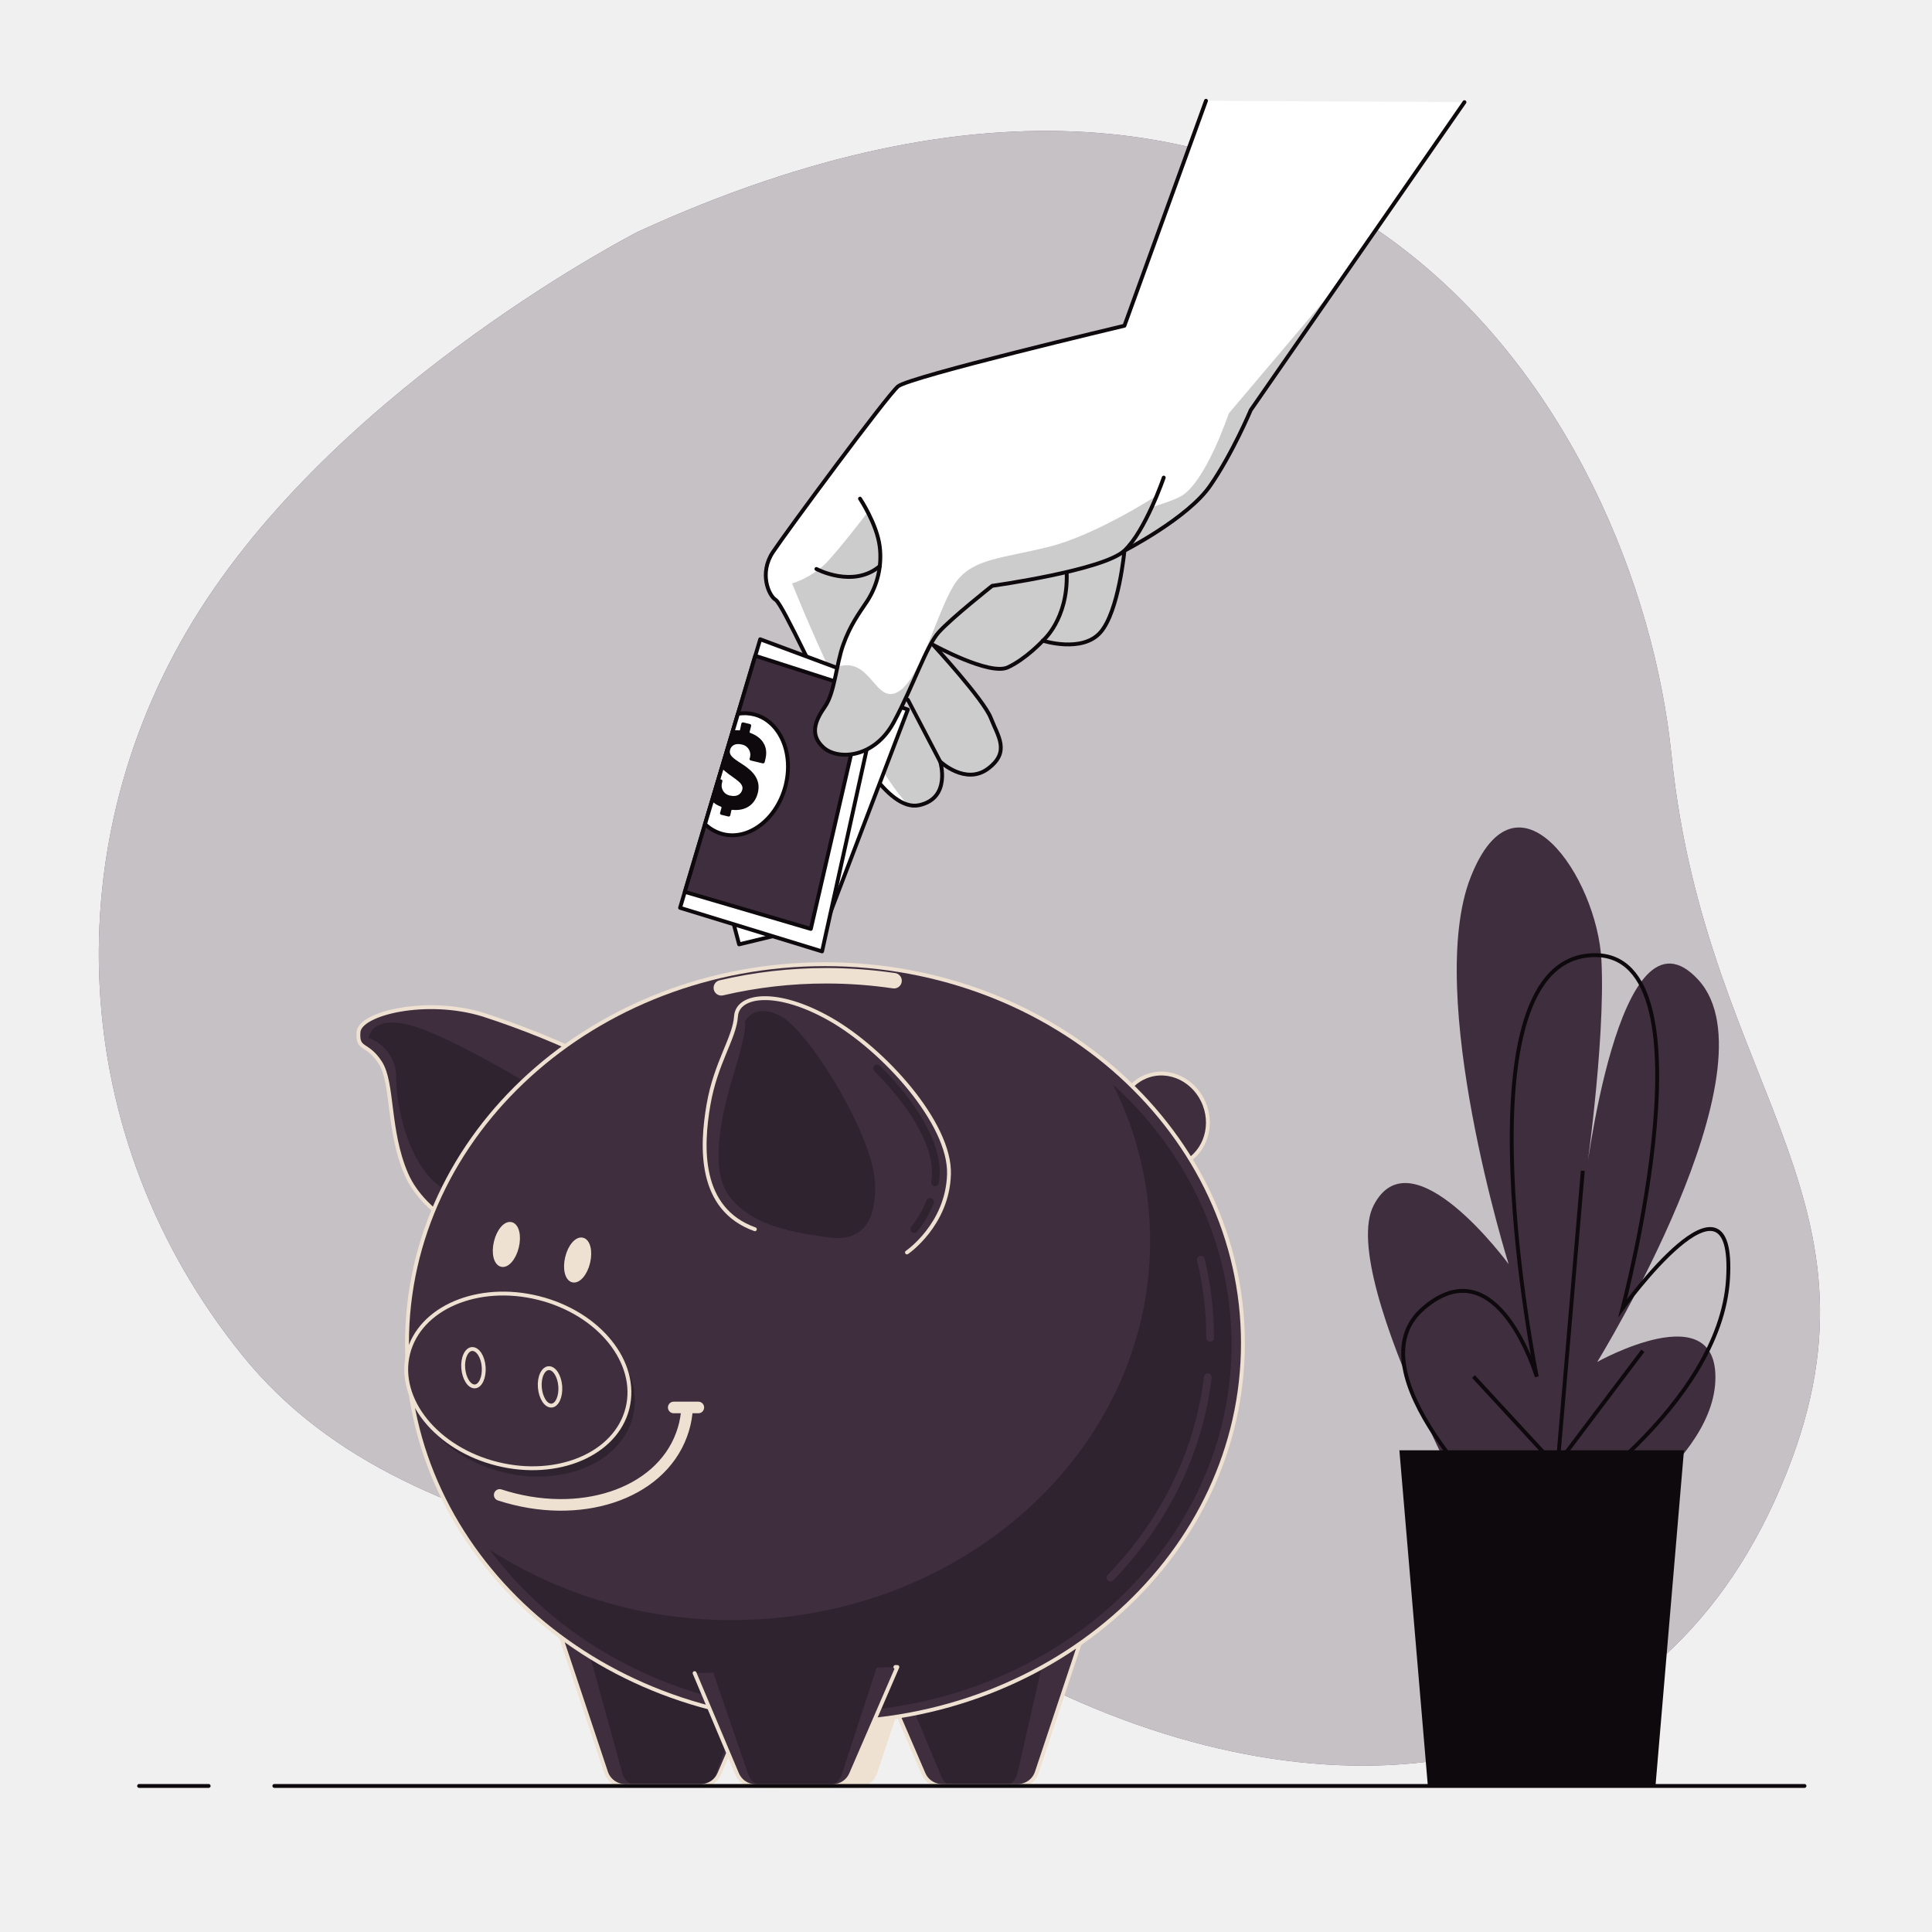
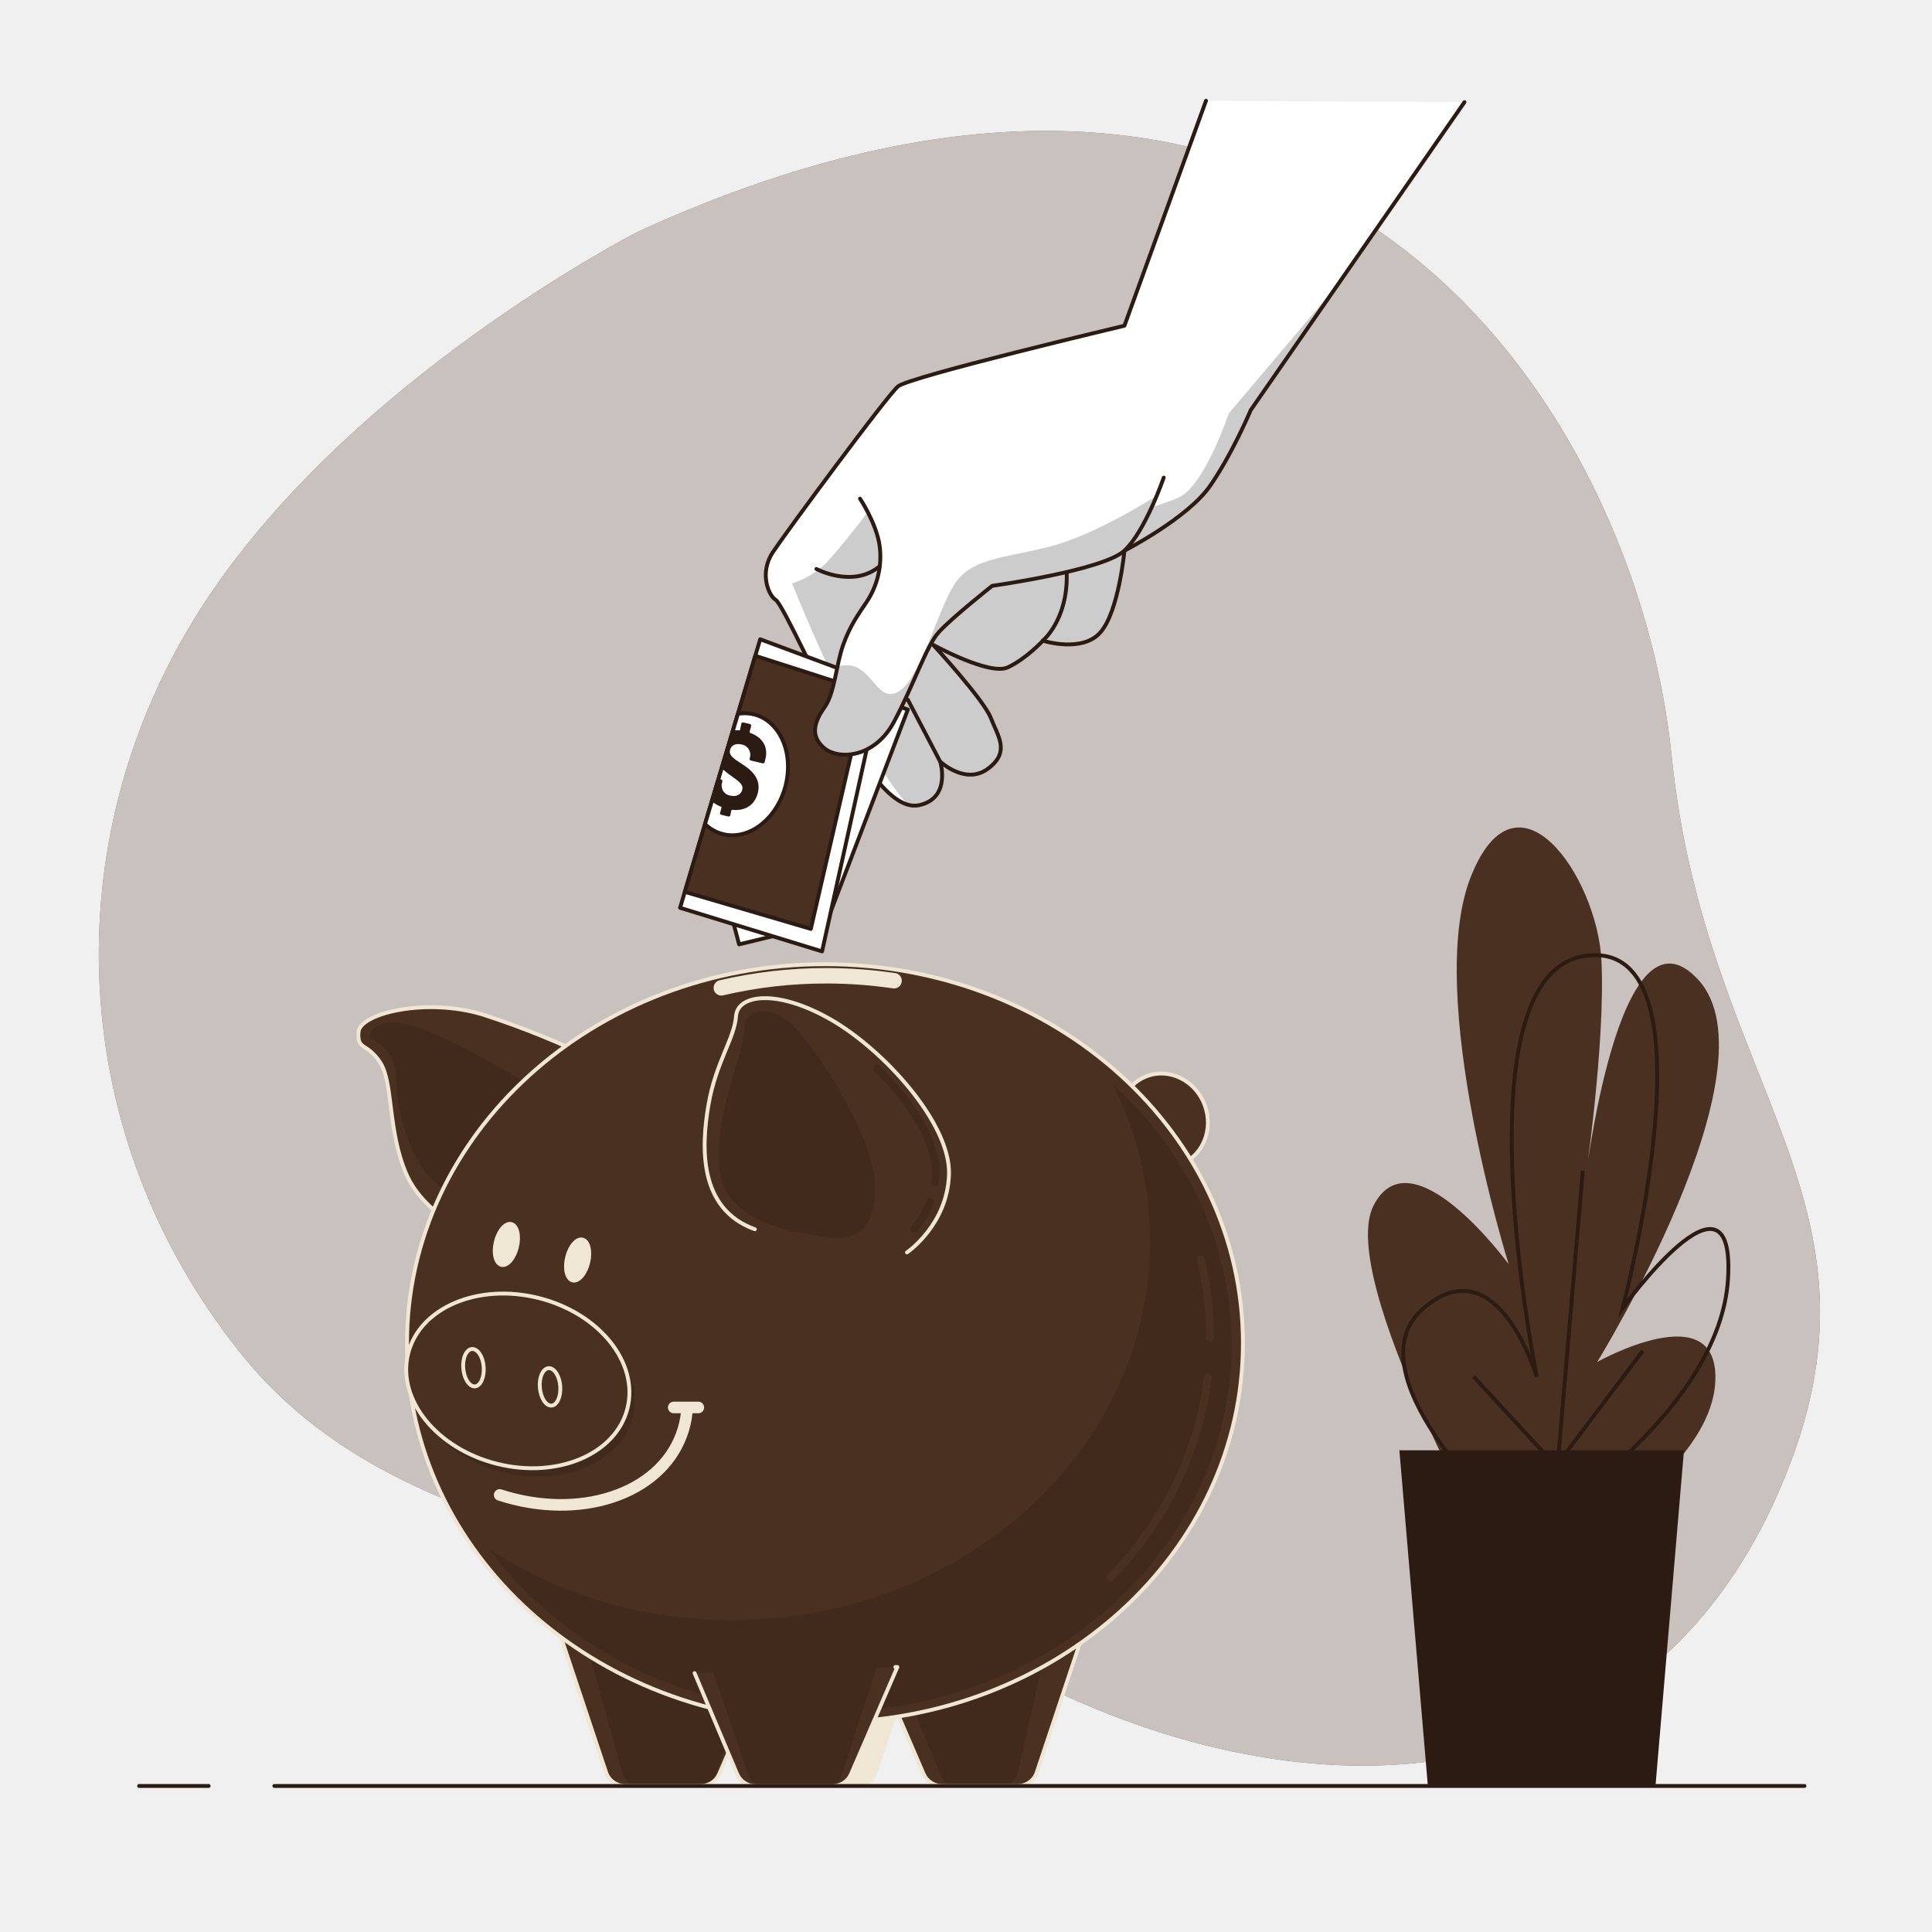
<svg xmlns="http://www.w3.org/2000/svg" width="500" height="500" viewBox="0 0 500 500" fill="none">
-   <path d="M165.19 59.92C165.19 59.92 89.42 98.52 51.63 158C13.84 217.48 16.83 294 62.75 350.8C108.67 407.6 196.44 400.14 269.93 436.12C343.42 472.1 424.5 464.69 459.25 388.46C494 312.23 441.6 283.74 432.6 195.52C423.6 107.3 344.07 -21.88 165.19 59.92Z" fill="#3F2E3E" />
+   <path d="M165.19 59.92C165.19 59.92 89.42 98.52 51.63 158C13.84 217.48 16.83 294 62.75 350.8C108.67 407.6 196.44 400.14 269.93 436.12C343.42 472.1 424.5 464.69 459.25 388.46C494 312.23 441.6 283.74 432.6 195.52C423.6 107.3 344.07 -21.88 165.19 59.92Z" fill="#4a3020" />
  <path opacity="0.7" d="M165.19 59.92C165.19 59.92 89.42 98.52 51.63 158C13.84 217.48 16.83 294 62.75 350.8C108.67 407.6 196.44 400.14 269.93 436.12C343.42 472.1 424.5 464.69 459.25 388.46C494 312.23 441.6 283.74 432.6 195.52C423.6 107.3 344.07 -21.88 165.19 59.92Z" fill="white" />
-   <path d="M388.25 405.73C388.25 405.73 345.67 331 355.5 311.94C365.33 292.88 390.43 327.15 390.43 327.15C390.43 327.15 368.6 257.45 380.61 227C392.62 196.55 413.36 227 414.45 248.55C415.54 270.1 410.08 306.85 410.08 306.85C410.08 306.85 418.82 230.85 439.56 253.62C460.3 276.39 413.36 352.47 413.36 352.47C413.36 352.47 445.02 334.73 443.92 357.54C442.82 380.35 405.72 400.63 405.72 400.63" fill="#3F2E3E" />
-   <path d="M388.61 391.79C388.61 391.79 349.21 355.03 368.41 338.56C387.61 322.09 397.71 356.3 397.71 356.3C397.71 356.3 376.49 251.11 410.84 247.3C445.19 243.49 419.93 338.55 419.93 338.55C419.93 338.55 449.23 298 447.21 331C445.19 364 401.75 391.84 401.75 391.84" stroke="#0D090C" stroke-miterlimit="10" />
-   <path d="M407.96 385.1L381.34 356.25" stroke="#0D090C" stroke-miterlimit="10" />
-   <path d="M402.42 387.32L409.63 302.99" stroke="#0D090C" stroke-miterlimit="10" />
-   <path d="M401.31 381.21L425.16 349.59" stroke="#0D090C" stroke-miterlimit="10" />
-   <path d="M435.809 375.33H362.159L369.529 462.2H428.439L435.809 375.33Z" fill="#0D090C" />
-   <path d="M154.65 274.59C145.074 269.892 135.176 265.881 125.03 262.59C110.41 258.09 93.16 262.21 92.78 267.08C92.4 271.95 95 269.72 98.41 275C101.82 280.28 100.28 292.62 105.16 303.87C110.04 315.12 124.65 320.74 124.65 320.74L154.65 274.59Z" fill="#3F2E3E" stroke="#EFE1D1" stroke-linecap="round" stroke-linejoin="round" />
-   <path opacity="0.3" d="M144.9 285.47C144.9 285.47 122.4 271.22 109.28 266.34C96.16 261.46 95.41 268.59 95.41 268.59C97.569 269.382 99.421 270.837 100.702 272.747C101.983 274.656 102.626 276.922 102.54 279.22C102.54 287.64 106.75 305.08 116.98 308.68C127.21 312.28 144.9 285.47 144.9 285.47Z" fill="#0D090C" />
-   <path d="M305.446 301.392C311.326 299.158 314.149 292.229 311.751 285.915C309.352 279.6 302.641 276.293 296.76 278.526C290.879 280.76 288.057 287.69 290.455 294.004C292.854 300.318 299.565 303.626 305.446 301.392Z" fill="#3F2E3E" stroke="#EFE1D1" stroke-linecap="round" stroke-linejoin="round" />
-   <path d="M144.23 420.82L156.85 458.68C157.193 459.706 157.849 460.598 158.727 461.23C159.605 461.862 160.659 462.201 161.74 462.2H181.41C182.417 462.202 183.401 461.908 184.242 461.355C185.083 460.802 185.743 460.014 186.14 459.09L194.94 438.67" fill="#3F2E3E" />
+   <path d="M388.25 405.73C388.25 405.73 345.67 331 355.5 311.94C365.33 292.88 390.43 327.15 390.43 327.15C390.43 327.15 368.6 257.45 380.61 227C392.62 196.55 413.36 227 414.45 248.55C415.54 270.1 410.08 306.85 410.08 306.85C410.08 306.85 418.82 230.85 439.56 253.62C460.3 276.39 413.36 352.47 413.36 352.47C413.36 352.47 445.02 334.73 443.92 357.54C442.82 380.35 405.72 400.63 405.72 400.63" fill="#4a3020" />
+   <path d="M388.61 391.79C388.61 391.79 349.21 355.03 368.41 338.56C387.61 322.09 397.71 356.3 397.71 356.3C397.71 356.3 376.49 251.11 410.84 247.3C445.19 243.49 419.93 338.55 419.93 338.55C419.93 338.55 449.23 298 447.21 331C445.19 364 401.75 391.84 401.75 391.84" stroke="#2b1b12" stroke-miterlimit="10" />
+   <path d="M407.96 385.1L381.34 356.25" stroke="#2b1b12" stroke-miterlimit="10" />
+   <path d="M402.42 387.32L409.63 302.99" stroke="#2b1b12" stroke-miterlimit="10" />
+   <path d="M401.31 381.21L425.16 349.59" stroke="#2b1b12" stroke-miterlimit="10" />
+   <path d="M435.809 375.33H362.159L369.529 462.2H428.439L435.809 375.33Z" fill="#2b1b12" />
+   <path d="M154.65 274.59C145.074 269.892 135.176 265.881 125.03 262.59C110.41 258.09 93.16 262.21 92.78 267.08C92.4 271.95 95 269.72 98.41 275C101.82 280.28 100.28 292.62 105.16 303.87C110.04 315.12 124.65 320.74 124.65 320.74L154.65 274.59Z" fill="#4a3020" stroke="#efe6d4" stroke-linecap="round" stroke-linejoin="round" />
+   <path opacity="0.3" d="M144.9 285.47C144.9 285.47 122.4 271.22 109.28 266.34C96.16 261.46 95.41 268.59 95.41 268.59C97.569 269.382 99.421 270.837 100.702 272.747C101.983 274.656 102.626 276.922 102.54 279.22C102.54 287.64 106.75 305.08 116.98 308.68C127.21 312.28 144.9 285.47 144.9 285.47Z" fill="#2b1b12" />
+   <path d="M305.446 301.392C311.326 299.158 314.149 292.229 311.751 285.915C309.352 279.6 302.641 276.293 296.76 278.526C290.879 280.76 288.057 287.69 290.455 294.004C292.854 300.318 299.565 303.626 305.446 301.392Z" fill="#4a3020" stroke="#efe6d4" stroke-linecap="round" stroke-linejoin="round" />
+   <path d="M144.23 420.82L156.85 458.68C157.193 459.706 157.849 460.598 158.727 461.23C159.605 461.862 160.659 462.201 161.74 462.2H181.41C182.417 462.202 183.401 461.908 184.242 461.355C185.083 460.802 185.743 460.014 186.14 459.09L194.94 438.67" fill="#4a3020" />
  <mask id="mask0_512_254" style="mask-type:luminance" maskUnits="userSpaceOnUse" x="144" y="420" width="51" height="43">
    <path d="M144.23 420.82L156.85 458.68C157.193 459.706 157.849 460.598 158.727 461.23C159.605 461.862 160.659 462.201 161.74 462.2H181.41C182.417 462.202 183.401 461.908 184.242 461.355C185.083 460.802 185.743 460.014 186.14 459.09L194.94 438.67" fill="white" />
  </mask>
  <g mask="url(#mask0_512_254)">
-     <path opacity="0.3" d="M150.561 420.82L161.001 458.68C161.198 459.631 161.702 460.49 162.436 461.126C163.169 461.762 164.092 462.139 165.061 462.2H181.371C182.266 462.154 183.125 461.83 183.828 461.272C184.531 460.715 185.042 459.952 185.291 459.09L192.591 438.67" fill="#0D090C" />
+     <path opacity="0.3" d="M150.561 420.82L161.001 458.68C161.198 459.631 161.702 460.49 162.436 461.126C163.169 461.762 164.092 462.139 165.061 462.2H181.371C182.266 462.154 183.125 461.83 183.828 461.272C184.531 460.715 185.042 459.952 185.291 459.09L192.591 438.67" fill="#2b1b12" />
  </g>
-   <path d="M144.23 420.82L156.85 458.68C157.193 459.706 157.849 460.598 158.727 461.23C159.605 461.862 160.659 462.201 161.74 462.2H181.41C182.417 462.202 183.401 461.908 184.242 461.355C185.083 460.802 185.743 460.014 186.14 459.09L194.94 438.67" stroke="#EFE1D1" stroke-linecap="round" stroke-linejoin="round" />
-   <path d="M239.15 420.82L226.54 458.68C226.197 459.706 225.541 460.598 224.663 461.23C223.786 461.862 222.731 462.201 221.65 462.2H202C200.993 462.202 200.009 461.908 199.168 461.355C198.327 460.802 197.667 460.014 197.27 459.09L188.47 438.67" fill="#EFE1D1" />
-   <path d="M239.15 420.82L226.54 458.68C226.197 459.706 225.541 460.598 224.663 461.23C223.786 461.862 222.731 462.201 221.65 462.2H202C200.993 462.202 200.009 461.908 199.168 461.355C198.327 460.802 197.667 460.014 197.27 459.09L188.47 438.67" stroke="#EFE1D1" stroke-linecap="round" stroke-linejoin="round" />
-   <path d="M280.94 420.82L268.32 458.68C267.978 459.706 267.322 460.598 266.444 461.23C265.566 461.862 264.512 462.201 263.43 462.2H243.76C242.754 462.202 241.77 461.908 240.929 461.355C240.088 460.802 239.428 460.014 239.03 459.09L230.23 438.67" fill="#3F2E3E" />
+   <path d="M144.23 420.82L156.85 458.68C157.193 459.706 157.849 460.598 158.727 461.23C159.605 461.862 160.659 462.201 161.74 462.2H181.41C182.417 462.202 183.401 461.908 184.242 461.355C185.083 460.802 185.743 460.014 186.14 459.09L194.94 438.67" stroke="#efe6d4" stroke-linecap="round" stroke-linejoin="round" />
+   <path d="M239.15 420.82L226.54 458.68C226.197 459.706 225.541 460.598 224.663 461.23C223.786 461.862 222.731 462.201 221.65 462.2H202C200.993 462.202 200.009 461.908 199.168 461.355C198.327 460.802 197.667 460.014 197.27 459.09L188.47 438.67" fill="#efe6d4" />
+   <path d="M239.15 420.82L226.54 458.68C226.197 459.706 225.541 460.598 224.663 461.23C223.786 461.862 222.731 462.201 221.65 462.2H202C200.993 462.202 200.009 461.908 199.168 461.355C198.327 460.802 197.667 460.014 197.27 459.09L188.47 438.67" stroke="#efe6d4" stroke-linecap="round" stroke-linejoin="round" />
+   <path d="M280.94 420.82L268.32 458.68C267.978 459.706 267.322 460.598 266.444 461.23C265.566 461.862 264.512 462.201 263.43 462.2H243.76C242.754 462.202 241.77 461.908 240.929 461.355C240.088 460.802 239.428 460.014 239.03 459.09L230.23 438.67" fill="#4a3020" />
  <mask id="mask1_512_254" style="mask-type:luminance" maskUnits="userSpaceOnUse" x="230" y="420" width="51" height="43">
    <path d="M280.94 420.82L268.32 458.68C267.978 459.706 267.322 460.598 266.444 461.23C265.566 461.862 264.512 462.201 263.43 462.2H243.76C242.754 462.202 241.77 461.908 240.929 461.355C240.088 460.802 239.428 460.014 239.03 459.09L230.23 438.67" fill="white" />
  </mask>
  <g mask="url(#mask1_512_254)">
-     <path opacity="0.3" d="M272 420.82L263.37 458.68C262.89 460.78 261.55 462.2 260.03 462.2H246.58C245.18 462.2 243.91 460.98 243.35 459.09L234.99 439.09" fill="#0D090C" />
+     <path opacity="0.3" d="M272 420.82L263.37 458.68C262.89 460.78 261.55 462.2 260.03 462.2H246.58C245.18 462.2 243.91 460.98 243.35 459.09L234.99 439.09" fill="#2b1b12" />
  </g>
-   <path d="M280.94 420.82L268.32 458.68C267.978 459.706 267.322 460.598 266.444 461.23C265.566 461.862 264.512 462.201 263.43 462.2H243.76C242.754 462.202 241.77 461.908 240.929 461.355C240.088 460.802 239.428 460.014 239.03 459.09L230.23 438.67" stroke="#EFE1D1" stroke-linecap="round" stroke-linejoin="round" />
-   <path d="M213.5 445.73C273.241 445.73 321.67 401.809 321.67 347.63C321.67 293.451 273.241 249.53 213.5 249.53C153.759 249.53 105.33 293.451 105.33 347.63C105.33 401.809 153.759 445.73 213.5 445.73Z" fill="#3F2E3E" />
+   <path d="M280.94 420.82L268.32 458.68C267.978 459.706 267.322 460.598 266.444 461.23C265.566 461.862 264.512 462.201 263.43 462.2H243.76C242.754 462.202 241.77 461.908 240.929 461.355C240.088 460.802 239.428 460.014 239.03 459.09L230.23 438.67" stroke="#efe6d4" stroke-linecap="round" stroke-linejoin="round" />
+   <path d="M213.5 445.73C273.241 445.73 321.67 401.809 321.67 347.63C321.67 293.451 273.241 249.53 213.5 249.53C153.759 249.53 105.33 293.451 105.33 347.63C105.33 401.809 153.759 445.73 213.5 445.73Z" fill="#4a3020" />
  <mask id="mask2_512_254" style="mask-type:luminance" maskUnits="userSpaceOnUse" x="105" y="249" width="217" height="197">
    <path d="M213.5 445.73C273.241 445.73 321.67 401.809 321.67 347.63C321.67 293.451 273.241 249.53 213.5 249.53C153.759 249.53 105.33 293.451 105.33 347.63C105.33 401.809 153.759 445.73 213.5 445.73Z" fill="white" />
  </mask>
  <g mask="url(#mask2_512_254)">
-     <path opacity="0.3" d="M288 280.6C294.344 293.18 297.649 307.072 297.65 321.16C297.65 375.34 249.22 419.26 189.48 419.26C167.249 419.373 145.459 413.059 126.73 401.08C145.59 426.39 177.52 443.08 213.73 443.08C271.73 443.08 318.73 400.47 318.73 347.9C318.67 321.59 306.93 297.82 288 280.6Z" fill="#0D090C" />
+     <path opacity="0.3" d="M288 280.6C294.344 293.18 297.649 307.072 297.65 321.16C297.65 375.34 249.22 419.26 189.48 419.26C167.249 419.373 145.459 413.059 126.73 401.08C145.59 426.39 177.52 443.08 213.73 443.08C271.73 443.08 318.73 400.47 318.73 347.9C318.67 321.59 306.93 297.82 288 280.6Z" fill="#2b1b12" />
  </g>
-   <path d="M213.5 445.73C273.241 445.73 321.67 401.809 321.67 347.63C321.67 293.451 273.241 249.53 213.5 249.53C153.759 249.53 105.33 293.451 105.33 347.63C105.33 401.809 153.759 445.73 213.5 445.73Z" stroke="#EFE1D1" stroke-linecap="round" stroke-linejoin="round" />
-   <path d="M312.57 356.43C310.21 376.19 301.1 394.12 287.38 408.28" stroke="#3F2E3E" stroke-width="2" stroke-linecap="round" stroke-linejoin="round" />
-   <path d="M310.78 326C312.376 332.618 313.182 339.402 313.18 346.21" stroke="#3F2E3E" stroke-width="2" stroke-linecap="round" stroke-linejoin="round" />
-   <path d="M186.68 255.65C195.593 253.566 204.716 252.519 213.87 252.53C219.73 252.529 225.582 252.957 231.38 253.81" stroke="#EFE1D1" stroke-width="4" stroke-linecap="round" stroke-linejoin="round" />
-   <path d="M234.72 324.13C234.72 324.13 245.22 317 245.6 303.88C245.98 290.76 228.72 271.64 214.85 263.76C200.98 255.88 190.85 257.39 190.48 263.01C190.11 268.63 185.23 275.01 183.36 285.88C181.49 296.75 180.73 312.88 195.36 318.13" fill="#3F2E3E" />
-   <path d="M234.72 324.13C234.72 324.13 245.22 317 245.6 303.88C245.98 290.76 228.72 271.64 214.85 263.76C200.98 255.88 190.85 257.39 190.48 263.01C190.11 268.63 185.23 275.01 183.36 285.88C181.49 296.75 180.73 312.88 195.36 318.13" stroke="#EFE1D1" stroke-linecap="round" stroke-linejoin="round" />
-   <path opacity="0.3" d="M212.13 319.92L214.28 320.24C223.5 321.57 226.74 315.55 226.47 306.51C226.1 293.76 209.23 266.76 202.1 263.01C194.97 259.26 192.73 264.51 192.73 264.51C192.73 264.51 193.73 265.18 190.22 276.83C188.6 282.21 182.57 300.97 188.54 309.29C193.82 316.64 203.63 318.65 212.13 319.92Z" fill="#0D090C" />
-   <path opacity="0.3" d="M242 307H241.86C241.729 306.983 241.603 306.94 241.489 306.874C241.375 306.807 241.275 306.719 241.195 306.614C241.115 306.509 241.057 306.389 241.023 306.262C240.99 306.134 240.982 306.001 241 305.87C241.109 305.101 241.172 304.326 241.19 303.55C241.39 296.55 235.68 286.5 226.29 277.23C226.196 277.137 226.122 277.027 226.07 276.906C226.019 276.784 225.992 276.654 225.991 276.522C225.99 276.39 226.015 276.259 226.065 276.137C226.115 276.015 226.188 275.904 226.28 275.81C226.373 275.716 226.483 275.641 226.605 275.59C226.726 275.539 226.856 275.512 226.988 275.511C227.12 275.51 227.251 275.535 227.373 275.585C227.495 275.634 227.606 275.707 227.7 275.8C237.62 285.6 243.41 295.99 243.19 303.6C243.169 304.45 243.102 305.297 242.99 306.14C242.957 306.379 242.838 306.597 242.656 306.755C242.474 306.913 242.241 307 242 307Z" fill="#0D090C" />
-   <path opacity="0.3" d="M236.62 319.06C236.43 319.061 236.245 319.008 236.085 318.907C235.924 318.806 235.796 318.662 235.714 318.492C235.632 318.321 235.601 318.131 235.623 317.943C235.645 317.755 235.72 317.577 235.84 317.43C237.488 315.411 238.804 313.143 239.74 310.71C239.834 310.462 240.023 310.262 240.264 310.153C240.506 310.044 240.782 310.036 241.03 310.13C241.278 310.224 241.478 310.413 241.587 310.655C241.696 310.897 241.704 311.172 241.61 311.42C240.599 314.053 239.175 316.507 237.39 318.69C237.297 318.805 237.179 318.897 237.046 318.961C236.913 319.025 236.767 319.059 236.62 319.06Z" fill="#0D090C" />
-   <path opacity="0.3" d="M163.798 366.611C166.755 354.758 156.446 341.979 140.773 338.068C125.099 334.157 109.995 340.595 107.038 352.449C104.08 364.302 114.389 377.081 130.063 380.992C145.736 384.903 160.84 378.464 163.798 366.611Z" fill="#0D090C" />
-   <path d="M162.39 364.459C165.348 352.605 155.039 339.826 139.365 335.915C123.692 332.005 108.588 338.443 105.63 350.296C102.673 362.149 112.982 374.929 128.655 378.839C144.329 382.75 159.433 376.312 162.39 364.459Z" fill="#3F2E3E" stroke="#EFE1D1" stroke-linecap="round" stroke-linejoin="round" />
-   <path d="M125.18 353.8C125.36 356.48 124.33 358.74 122.89 358.8C121.45 358.86 120.12 356.8 119.89 354.12C119.66 351.44 120.74 349.17 122.19 349.12C123.64 349.07 125 351.11 125.18 353.8Z" stroke="#EFE1D1" stroke-linecap="round" stroke-linejoin="round" />
-   <path d="M145 358.77C145.18 361.46 144.15 363.71 142.71 363.77C141.27 363.83 139.94 361.77 139.71 359.08C139.48 356.39 140.56 354.14 142.01 354.08C143.46 354.02 144.79 356.08 145 358.77Z" stroke="#EFE1D1" stroke-linecap="round" stroke-linejoin="round" />
-   <path d="M177.71 365.72C177.499 367.645 177.049 369.536 176.37 371.35C170.63 386.86 149.85 393.57 129.32 386.89" stroke="#EFE1D1" stroke-width="3" stroke-linecap="round" stroke-linejoin="round" />
-   <path d="M174.36 364.25H180.73" stroke="#EFE1D1" stroke-width="3" stroke-linecap="round" stroke-linejoin="round" />
-   <path d="M133.78 322.73C133.08 325.64 131.29 327.73 129.78 327.35C128.27 326.97 127.61 324.35 128.32 321.41C129.03 318.47 130.81 316.41 132.32 316.78C133.83 317.15 134.49 319.81 133.78 322.73Z" fill="#EFE1D1" stroke="#EFE1D1" stroke-linecap="round" stroke-linejoin="round" />
-   <path d="M152.223 326.75C152.926 323.83 152.274 321.167 150.765 320.803C149.257 320.44 147.463 322.513 146.759 325.434C146.055 328.355 146.707 331.017 148.216 331.381C149.725 331.744 151.519 329.671 152.223 326.75Z" fill="#EFE1D1" stroke="#EFE1D1" stroke-linecap="round" stroke-linejoin="round" />
-   <path d="M179.76 433L190.76 459.1C191.155 460.034 191.816 460.83 192.66 461.39C193.505 461.951 194.496 462.25 195.51 462.25H215.51C216.514 462.249 217.496 461.955 218.336 461.404C219.176 460.854 219.838 460.07 220.24 459.15L232.24 431.42H231.72" fill="#3F2E3E" />
+   <path d="M213.5 445.73C273.241 445.73 321.67 401.809 321.67 347.63C321.67 293.451 273.241 249.53 213.5 249.53C153.759 249.53 105.33 293.451 105.33 347.63C105.33 401.809 153.759 445.73 213.5 445.73Z" stroke="#efe6d4" stroke-linecap="round" stroke-linejoin="round" />
+   <path d="M312.57 356.43C310.21 376.19 301.1 394.12 287.38 408.28" stroke="#4a3020" stroke-width="2" stroke-linecap="round" stroke-linejoin="round" />
+   <path d="M310.78 326C312.376 332.618 313.182 339.402 313.18 346.21" stroke="#4a3020" stroke-width="2" stroke-linecap="round" stroke-linejoin="round" />
+   <path d="M186.68 255.65C195.593 253.566 204.716 252.519 213.87 252.53C219.73 252.529 225.582 252.957 231.38 253.81" stroke="#efe6d4" stroke-width="4" stroke-linecap="round" stroke-linejoin="round" />
+   <path d="M234.72 324.13C234.72 324.13 245.22 317 245.6 303.88C245.98 290.76 228.72 271.64 214.85 263.76C200.98 255.88 190.85 257.39 190.48 263.01C190.11 268.63 185.23 275.01 183.36 285.88C181.49 296.75 180.73 312.88 195.36 318.13" fill="#4a3020" />
+   <path d="M234.72 324.13C234.72 324.13 245.22 317 245.6 303.88C245.98 290.76 228.72 271.64 214.85 263.76C200.98 255.88 190.85 257.39 190.48 263.01C190.11 268.63 185.23 275.01 183.36 285.88C181.49 296.75 180.73 312.88 195.36 318.13" stroke="#efe6d4" stroke-linecap="round" stroke-linejoin="round" />
+   <path opacity="0.3" d="M212.13 319.92L214.28 320.24C223.5 321.57 226.74 315.55 226.47 306.51C226.1 293.76 209.23 266.76 202.1 263.01C194.97 259.26 192.73 264.51 192.73 264.51C192.73 264.51 193.73 265.18 190.22 276.83C188.6 282.21 182.57 300.97 188.54 309.29C193.82 316.64 203.63 318.65 212.13 319.92Z" fill="#2b1b12" />
+   <path opacity="0.3" d="M242 307H241.86C241.729 306.983 241.603 306.94 241.489 306.874C241.375 306.807 241.275 306.719 241.195 306.614C241.115 306.509 241.057 306.389 241.023 306.262C240.99 306.134 240.982 306.001 241 305.87C241.109 305.101 241.172 304.326 241.19 303.55C241.39 296.55 235.68 286.5 226.29 277.23C226.196 277.137 226.122 277.027 226.07 276.906C226.019 276.784 225.992 276.654 225.991 276.522C225.99 276.39 226.015 276.259 226.065 276.137C226.115 276.015 226.188 275.904 226.28 275.81C226.373 275.716 226.483 275.641 226.605 275.59C226.726 275.539 226.856 275.512 226.988 275.511C227.12 275.51 227.251 275.535 227.373 275.585C227.495 275.634 227.606 275.707 227.7 275.8C237.62 285.6 243.41 295.99 243.19 303.6C243.169 304.45 243.102 305.297 242.99 306.14C242.957 306.379 242.838 306.597 242.656 306.755C242.474 306.913 242.241 307 242 307Z" fill="#2b1b12" />
+   <path opacity="0.3" d="M236.62 319.06C236.43 319.061 236.245 319.008 236.085 318.907C235.924 318.806 235.796 318.662 235.714 318.492C235.632 318.321 235.601 318.131 235.623 317.943C235.645 317.755 235.72 317.577 235.84 317.43C237.488 315.411 238.804 313.143 239.74 310.71C239.834 310.462 240.023 310.262 240.264 310.153C240.506 310.044 240.782 310.036 241.03 310.13C241.278 310.224 241.478 310.413 241.587 310.655C241.696 310.897 241.704 311.172 241.61 311.42C240.599 314.053 239.175 316.507 237.39 318.69C237.297 318.805 237.179 318.897 237.046 318.961C236.913 319.025 236.767 319.059 236.62 319.06Z" fill="#2b1b12" />
+   <path opacity="0.3" d="M163.798 366.611C166.755 354.758 156.446 341.979 140.773 338.068C125.099 334.157 109.995 340.595 107.038 352.449C104.08 364.302 114.389 377.081 130.063 380.992C145.736 384.903 160.84 378.464 163.798 366.611Z" fill="#2b1b12" />
+   <path d="M162.39 364.459C165.348 352.605 155.039 339.826 139.365 335.915C123.692 332.005 108.588 338.443 105.63 350.296C102.673 362.149 112.982 374.929 128.655 378.839C144.329 382.75 159.433 376.312 162.39 364.459Z" fill="#4a3020" stroke="#efe6d4" stroke-linecap="round" stroke-linejoin="round" />
+   <path d="M125.18 353.8C125.36 356.48 124.33 358.74 122.89 358.8C121.45 358.86 120.12 356.8 119.89 354.12C119.66 351.44 120.74 349.17 122.19 349.12C123.64 349.07 125 351.11 125.18 353.8Z" stroke="#efe6d4" stroke-linecap="round" stroke-linejoin="round" />
+   <path d="M145 358.77C145.18 361.46 144.15 363.71 142.71 363.77C141.27 363.83 139.94 361.77 139.71 359.08C139.48 356.39 140.56 354.14 142.01 354.08C143.46 354.02 144.79 356.08 145 358.77Z" stroke="#efe6d4" stroke-linecap="round" stroke-linejoin="round" />
+   <path d="M177.71 365.72C177.499 367.645 177.049 369.536 176.37 371.35C170.63 386.86 149.85 393.57 129.32 386.89" stroke="#efe6d4" stroke-width="3" stroke-linecap="round" stroke-linejoin="round" />
+   <path d="M174.36 364.25H180.73" stroke="#efe6d4" stroke-width="3" stroke-linecap="round" stroke-linejoin="round" />
+   <path d="M133.78 322.73C133.08 325.64 131.29 327.73 129.78 327.35C128.27 326.97 127.61 324.35 128.32 321.41C129.03 318.47 130.81 316.41 132.32 316.78C133.83 317.15 134.49 319.81 133.78 322.73Z" fill="#efe6d4" stroke="#efe6d4" stroke-linecap="round" stroke-linejoin="round" />
+   <path d="M152.223 326.75C152.926 323.83 152.274 321.167 150.765 320.803C149.257 320.44 147.463 322.513 146.759 325.434C146.055 328.355 146.707 331.017 148.216 331.381C149.725 331.744 151.519 329.671 152.223 326.75Z" fill="#efe6d4" stroke="#efe6d4" stroke-linecap="round" stroke-linejoin="round" />
+   <path d="M179.76 433L190.76 459.1C191.155 460.034 191.816 460.83 192.66 461.39C193.505 461.951 194.496 462.25 195.51 462.25H215.51C216.514 462.249 217.496 461.955 218.336 461.404C219.176 460.854 219.838 460.07 220.24 459.15L232.24 431.42H231.72" fill="#4a3020" />
  <mask id="mask3_512_254" style="mask-type:luminance" maskUnits="userSpaceOnUse" x="179" y="431" width="54" height="32">
    <path d="M179.76 433L190.76 459.1C191.155 460.034 191.816 460.83 192.66 461.39C193.505 461.951 194.496 462.25 195.51 462.25H215.51C216.514 462.249 217.496 461.955 218.336 461.404C219.176 460.854 219.838 460.07 220.24 459.15L232.24 431.42H231.72" fill="white" />
  </mask>
  <g mask="url(#mask3_512_254)">
-     <path opacity="0.3" d="M203 429.67C196.66 429.67 189.28 430.5 183.31 429.12L193.59 459.05C193.834 459.919 194.345 460.69 195.049 461.255C195.754 461.82 196.618 462.15 197.52 462.2H214C214.891 462.151 215.744 461.826 216.443 461.271C217.141 460.715 217.65 459.957 217.9 459.1L227.85 428.57L223.85 429.12C211.16 430.5 211.49 429.67 203 429.67Z" fill="#0D090C" />
+     <path opacity="0.3" d="M203 429.67C196.66 429.67 189.28 430.5 183.31 429.12L193.59 459.05C193.834 459.919 194.345 460.69 195.049 461.255C195.754 461.82 196.618 462.15 197.52 462.2H214C214.891 462.151 215.744 461.826 216.443 461.271C217.141 460.715 217.65 459.957 217.9 459.1L227.85 428.57L223.85 429.12C211.16 430.5 211.49 429.67 203 429.67Z" fill="#2b1b12" />
  </g>
-   <path d="M179.76 433L190.76 459.1C191.155 460.034 191.816 460.83 192.66 461.39C193.505 461.951 194.496 462.25 195.51 462.25H215.51C216.514 462.249 217.496 461.955 218.336 461.404C219.176 460.854 219.838 460.07 220.24 459.15L232.24 431.42H231.72" stroke="#EFE1D1" stroke-linecap="round" stroke-linejoin="round" />
+   <path d="M179.76 433L190.76 459.1C191.155 460.034 191.816 460.83 192.66 461.39C193.505 461.951 194.496 462.25 195.51 462.25H215.51C216.514 462.249 217.496 461.955 218.336 461.404C219.176 460.854 219.838 460.07 220.24 459.15L232.24 431.42H231.72" stroke="#efe6d4" stroke-linecap="round" stroke-linejoin="round" />
  <path d="M379 26.44L323.69 106.13C323.69 106.13 318.96 117.41 313.14 125.78C307.32 134.15 291 142.52 291 142.52C291 142.52 289.55 158.16 284.82 163.62C280.09 169.08 269.9 165.81 269.9 165.81C269.9 165.81 265.53 170.54 260.8 172.72C256.07 174.9 241.52 166.9 241.52 166.9C241.52 166.9 254.61 181.09 256.43 185.82C258.25 190.55 261.53 194.55 255.71 198.92C249.89 203.29 243.33 197.1 243.33 197.1C243.33 197.1 246.25 206.56 237.88 208.38C229.51 210.2 220.39 192 216.75 185.82C213.11 179.64 202.56 156.34 200.75 155.25C198.94 154.16 196.39 148.34 200.03 142.88C203.67 137.42 229.49 102.49 232.4 100C235.31 97.51 291 84.3 291 84.3L312.11 26.08" fill="white" />
  <mask id="mask4_512_254" style="mask-type:luminance" maskUnits="userSpaceOnUse" x="198" y="26" width="181" height="183">
    <path d="M379 26.44L323.69 106.13C323.69 106.13 318.96 117.41 313.14 125.78C307.32 134.15 291 142.52 291 142.52C291 142.52 289.55 158.16 284.82 163.62C280.09 169.08 269.9 165.81 269.9 165.81C269.9 165.81 265.53 170.54 260.8 172.72C256.07 174.9 241.52 166.9 241.52 166.9C241.52 166.9 254.61 181.09 256.43 185.82C258.25 190.55 261.53 194.55 255.71 198.92C249.89 203.29 243.33 197.1 243.33 197.1C243.33 197.1 246.25 206.56 237.88 208.38C229.51 210.2 220.39 192 216.75 185.82C213.11 179.64 202.56 156.34 200.75 155.25C198.94 154.16 196.39 148.34 200.03 142.88C203.67 137.42 229.49 102.49 232.4 100C235.31 97.51 291 84.3 291 84.3L312.11 26.08" fill="white" />
  </mask>
  <g mask="url(#mask4_512_254)">
    <path opacity="0.2" d="M318 107C318 107 312 125 305.5 128.5C299 132 262 141.5 247.5 139.5C233 137.5 225 132 225 132C225 132 217 142.5 213.5 146C211.063 148.263 208.162 149.97 205 151C205 151 222.4 194.71 234.91 208.24C235.882 208.54 236.914 208.588 237.91 208.38C246.28 206.56 243.36 197.1 243.36 197.1C243.36 197.1 249.91 203.28 255.74 198.92C261.57 194.56 258.28 190.55 256.46 185.82C254.64 181.09 241.5 166.9 241.5 166.9C241.5 166.9 256.05 174.9 260.78 172.72C265.51 170.54 269.88 165.8 269.88 165.8C269.88 165.8 280.07 169.08 284.8 163.62C289.53 158.16 290.98 142.52 290.98 142.52C290.98 142.52 307.35 134.15 313.18 125.78C319.01 117.41 323.73 106.13 323.73 106.13L346.52 73.3L318 107Z" fill="black" />
  </g>
-   <path d="M379 26.44L323.69 106.13C323.69 106.13 318.96 117.41 313.14 125.78C307.32 134.15 291 142.52 291 142.52C291 142.52 289.55 158.16 284.82 163.62C280.09 169.08 269.9 165.81 269.9 165.81C269.9 165.81 265.53 170.54 260.8 172.72C256.07 174.9 241.52 166.9 241.52 166.9C241.52 166.9 254.61 181.09 256.43 185.82C258.25 190.55 261.53 194.55 255.71 198.92C249.89 203.29 243.33 197.1 243.33 197.1C243.33 197.1 246.25 206.56 237.88 208.38C229.51 210.2 220.39 192 216.75 185.82C213.11 179.64 202.56 156.34 200.75 155.25C198.94 154.16 196.39 148.34 200.03 142.88C203.67 137.42 229.49 102.49 232.4 100C235.31 97.51 291 84.3 291 84.3L312.11 26.08" stroke="#0D090C" stroke-linecap="round" stroke-linejoin="round" />
-   <path d="M189.83 238.94L191.28 244.4L213.84 238.94L234.95 183.63L221.12 178.9L189.83 238.94Z" fill="white" stroke="#0D090C" stroke-linecap="round" stroke-linejoin="round" />
-   <path d="M196.74 165.44L228.03 177.09L212.75 246.22L176 234.94L196.74 165.44Z" fill="white" stroke="#0D090C" stroke-linecap="round" stroke-linejoin="round" />
-   <path d="M177.23 230.81L209.84 240.4L224.03 178.9L195.46 169.72L177.23 230.81Z" fill="#3F2E3E" stroke="#0D090C" stroke-linecap="round" stroke-linejoin="round" />
-   <path d="M195.33 184.93C193.911 184.554 192.428 184.486 190.98 184.73L182.46 213.28C183.693 214.482 185.21 215.352 186.87 215.81C193.55 217.65 200.87 212.22 203.21 203.69C205.55 195.16 202 186.76 195.33 184.93Z" fill="white" stroke="#0D090C" stroke-linecap="round" stroke-linejoin="round" />
-   <path d="M194.12 189.66C194.077 189.641 194.042 189.607 194.02 189.566C193.998 189.524 193.991 189.476 194 189.43L194.38 187.95C194.403 187.888 194.412 187.821 194.405 187.755C194.399 187.688 194.377 187.624 194.343 187.568C194.308 187.511 194.261 187.463 194.205 187.427C194.149 187.391 194.086 187.368 194.02 187.36L192.43 186.98C192.367 186.955 192.3 186.944 192.233 186.95C192.166 186.955 192.101 186.976 192.044 187.011C191.987 187.046 191.938 187.094 191.903 187.151C191.867 187.208 191.846 187.273 191.84 187.34L191.53 188.87C191.518 188.916 191.491 188.956 191.452 188.983C191.414 189.011 191.367 189.024 191.32 189.02C190.778 188.965 190.232 188.965 189.69 189.02L186.78 198.79C189.05 201.15 192.59 202.33 192.12 204.31C191.85 205.43 190.83 206.31 189.04 205.91C188.665 205.86 188.306 205.73 187.987 205.529C187.667 205.327 187.395 205.06 187.188 204.744C186.981 204.428 186.845 204.071 186.788 203.698C186.731 203.324 186.756 202.943 186.86 202.58L186.95 202.18C187 201.96 186.87 201.78 186.56 201.71L185.95 201.56L184.22 207.34C184.915 207.972 185.727 208.461 186.61 208.78C186.655 208.8 186.691 208.835 186.713 208.878C186.735 208.922 186.741 208.972 186.73 209.02L186.37 210.29C186.342 210.352 186.33 210.42 186.334 210.488C186.339 210.556 186.36 210.621 186.395 210.679C186.43 210.737 186.479 210.786 186.538 210.821C186.596 210.856 186.662 210.876 186.73 210.88L188.38 211.28C188.438 211.311 188.502 211.328 188.568 211.33C188.633 211.332 188.699 211.319 188.758 211.292C188.818 211.265 188.871 211.225 188.913 211.174C188.955 211.123 188.984 211.064 189 211L189.27 209.74C189.285 209.693 189.314 209.653 189.354 209.624C189.393 209.595 189.441 209.58 189.49 209.58C193.01 209.95 195.4 208.22 196.14 205.14C196.72 202.68 195.89 200.59 193.32 198.62C190.97 196.84 188.49 195.96 188.92 194.14C189.22 192.88 190.37 192.3 191.92 192.67C192.303 192.732 192.669 192.876 192.992 193.092C193.314 193.309 193.586 193.593 193.788 193.924C193.991 194.256 194.119 194.628 194.164 195.014C194.209 195.4 194.17 195.791 194.05 196.16L193.98 196.44C193.98 196.61 194.08 196.76 194.39 196.84L197.32 197.54C197.382 197.563 197.449 197.572 197.515 197.565C197.581 197.559 197.645 197.538 197.702 197.503C197.759 197.468 197.807 197.421 197.843 197.365C197.879 197.309 197.902 197.246 197.91 197.18L198.13 196.25C198.8 193.32 197.39 190.83 194.12 189.66Z" fill="#0D090C" />
+   <path d="M379 26.44L323.69 106.13C323.69 106.13 318.96 117.41 313.14 125.78C307.32 134.15 291 142.52 291 142.52C291 142.52 289.55 158.16 284.82 163.62C280.09 169.08 269.9 165.81 269.9 165.81C269.9 165.81 265.53 170.54 260.8 172.72C256.07 174.9 241.52 166.9 241.52 166.9C241.52 166.9 254.61 181.09 256.43 185.82C258.25 190.55 261.53 194.55 255.71 198.92C249.89 203.29 243.33 197.1 243.33 197.1C243.33 197.1 246.25 206.56 237.88 208.38C229.51 210.2 220.39 192 216.75 185.82C213.11 179.64 202.56 156.34 200.75 155.25C198.94 154.16 196.39 148.34 200.03 142.88C203.67 137.42 229.49 102.49 232.4 100C235.31 97.51 291 84.3 291 84.3L312.11 26.08" stroke="#2b1b12" stroke-linecap="round" stroke-linejoin="round" />
+   <path d="M189.83 238.94L191.28 244.4L213.84 238.94L234.95 183.63L221.12 178.9L189.83 238.94Z" fill="white" stroke="#2b1b12" stroke-linecap="round" stroke-linejoin="round" />
+   <path d="M196.74 165.44L228.03 177.09L212.75 246.22L176 234.94L196.74 165.44Z" fill="white" stroke="#2b1b12" stroke-linecap="round" stroke-linejoin="round" />
+   <path d="M177.23 230.81L209.84 240.4L224.03 178.9L195.46 169.72L177.23 230.81Z" fill="#4a3020" stroke="#2b1b12" stroke-linecap="round" stroke-linejoin="round" />
+   <path d="M195.33 184.93C193.911 184.554 192.428 184.486 190.98 184.73L182.46 213.28C183.693 214.482 185.21 215.352 186.87 215.81C193.55 217.65 200.87 212.22 203.21 203.69C205.55 195.16 202 186.76 195.33 184.93Z" fill="white" stroke="#2b1b12" stroke-linecap="round" stroke-linejoin="round" />
+   <path d="M194.12 189.66C194.077 189.641 194.042 189.607 194.02 189.566C193.998 189.524 193.991 189.476 194 189.43L194.38 187.95C194.403 187.888 194.412 187.821 194.405 187.755C194.399 187.688 194.377 187.624 194.343 187.568C194.308 187.511 194.261 187.463 194.205 187.427C194.149 187.391 194.086 187.368 194.02 187.36L192.43 186.98C192.367 186.955 192.3 186.944 192.233 186.95C192.166 186.955 192.101 186.976 192.044 187.011C191.987 187.046 191.938 187.094 191.903 187.151C191.867 187.208 191.846 187.273 191.84 187.34L191.53 188.87C191.518 188.916 191.491 188.956 191.452 188.983C191.414 189.011 191.367 189.024 191.32 189.02C190.778 188.965 190.232 188.965 189.69 189.02L186.78 198.79C189.05 201.15 192.59 202.33 192.12 204.31C191.85 205.43 190.83 206.31 189.04 205.91C188.665 205.86 188.306 205.73 187.987 205.529C187.667 205.327 187.395 205.06 187.188 204.744C186.981 204.428 186.845 204.071 186.788 203.698C186.731 203.324 186.756 202.943 186.86 202.58L186.95 202.18C187 201.96 186.87 201.78 186.56 201.71L185.95 201.56L184.22 207.34C184.915 207.972 185.727 208.461 186.61 208.78C186.655 208.8 186.691 208.835 186.713 208.878C186.735 208.922 186.741 208.972 186.73 209.02L186.37 210.29C186.342 210.352 186.33 210.42 186.334 210.488C186.339 210.556 186.36 210.621 186.395 210.679C186.43 210.737 186.479 210.786 186.538 210.821C186.596 210.856 186.662 210.876 186.73 210.88L188.38 211.28C188.438 211.311 188.502 211.328 188.568 211.33C188.633 211.332 188.699 211.319 188.758 211.292C188.818 211.265 188.871 211.225 188.913 211.174C188.955 211.123 188.984 211.064 189 211L189.27 209.74C189.285 209.693 189.314 209.653 189.354 209.624C189.393 209.595 189.441 209.58 189.49 209.58C193.01 209.95 195.4 208.22 196.14 205.14C196.72 202.68 195.89 200.59 193.32 198.62C190.97 196.84 188.49 195.96 188.92 194.14C189.22 192.88 190.37 192.3 191.92 192.67C192.303 192.732 192.669 192.876 192.992 193.092C193.314 193.309 193.586 193.593 193.788 193.924C193.991 194.256 194.119 194.628 194.164 195.014C194.209 195.4 194.17 195.791 194.05 196.16L193.98 196.44C193.98 196.61 194.08 196.76 194.39 196.84L197.32 197.54C197.382 197.563 197.449 197.572 197.515 197.565C197.581 197.559 197.645 197.538 197.702 197.503C197.759 197.468 197.807 197.421 197.843 197.365C197.879 197.309 197.902 197.246 197.91 197.18L198.13 196.25C198.8 193.32 197.39 190.83 194.12 189.66Z" fill="#2b1b12" />
  <path d="M222.57 129.05C222.57 129.05 226.94 135.6 227.67 141.43C228.29 146.399 227.128 151.427 224.39 155.62C222.21 158.89 220.03 161.8 218.21 166.9C216.39 172 216.03 179.27 213.48 182.9C210.93 186.53 209.48 190.17 213.11 193.45C216.74 196.73 226.21 196.36 231.31 186.9C236.41 177.44 239.68 167.25 242.95 163.61C246.22 159.97 256.78 151.61 256.78 151.61C256.78 151.61 285.52 147.61 290.98 142.52C296.44 137.43 301.17 123.6 301.17 123.6" fill="white" />
  <mask id="mask5_512_254" style="mask-type:luminance" maskUnits="userSpaceOnUse" x="210" y="123" width="92" height="73">
    <path d="M222.57 129.05C222.57 129.05 226.94 135.6 227.67 141.43C228.29 146.399 227.128 151.427 224.39 155.62C222.21 158.89 220.03 161.8 218.21 166.9C216.39 172 216.03 179.27 213.48 182.9C210.93 186.53 209.48 190.17 213.11 193.45C216.74 196.73 226.21 196.36 231.31 186.9C236.41 177.44 239.68 167.25 242.95 163.61C246.22 159.97 256.78 151.61 256.78 151.61C256.78 151.61 285.52 147.61 290.98 142.52C296.44 137.43 301.17 123.6 301.17 123.6" fill="white" />
  </mask>
  <g mask="url(#mask5_512_254)">
    <path opacity="0.2" d="M299 128.5C299 128.5 283.5 138.5 271.5 141.5C259.5 144.5 252 144.5 247.5 150.5C243 156.5 238.5 175.5 232.5 179C226.5 182.5 225.5 170 217 172.5L216.72 172.6C215.89 176.5 215.16 180.5 213.48 182.91C210.93 186.55 209.48 190.18 213.11 193.46C216.74 196.74 226.21 196.37 231.31 186.91C236.41 177.45 239.68 167.26 242.95 163.62C246.22 159.98 256.78 151.62 256.78 151.62C256.78 151.62 285.52 147.62 290.98 142.53C294.28 139.45 297.31 133.19 299.19 128.71L299 128.5Z" fill="black" />
  </g>
-   <path d="M222.57 129.05C222.57 129.05 226.94 135.6 227.67 141.43C228.29 146.399 227.128 151.427 224.39 155.62C222.21 158.89 220.03 161.8 218.21 166.9C216.39 172 216.03 179.27 213.48 182.9C210.93 186.53 209.48 190.17 213.11 193.45C216.74 196.73 226.21 196.36 231.31 186.9C236.41 177.44 239.68 167.25 242.95 163.61C246.22 159.97 256.78 151.61 256.78 151.61C256.78 151.61 285.52 147.61 290.98 142.52C296.44 137.43 301.17 123.6 301.17 123.6" stroke="#0D090C" stroke-linecap="round" stroke-linejoin="round" />
-   <path d="M211.29 147.25C211.29 147.25 220.76 152.34 227.67 146.52" stroke="#0D090C" stroke-linecap="round" stroke-linejoin="round" />
-   <path d="M243.31 197.1L234.95 181.09" stroke="#0D090C" stroke-linecap="round" stroke-linejoin="round" />
-   <path d="M269.88 165.81C269.88 165.81 276.43 160.35 276.06 148.34" stroke="#0D090C" stroke-linecap="round" stroke-linejoin="round" />
-   <path d="M71 462.2H467" stroke="#0D090C" stroke-linecap="round" stroke-linejoin="round" />
-   <path d="M36 462.2H54" stroke="#0D090C" stroke-linecap="round" stroke-linejoin="round" />
+   <path d="M222.57 129.05C222.57 129.05 226.94 135.6 227.67 141.43C228.29 146.399 227.128 151.427 224.39 155.62C222.21 158.89 220.03 161.8 218.21 166.9C216.39 172 216.03 179.27 213.48 182.9C210.93 186.53 209.48 190.17 213.11 193.45C216.74 196.73 226.21 196.36 231.31 186.9C236.41 177.44 239.68 167.25 242.95 163.61C246.22 159.97 256.78 151.61 256.78 151.61C256.78 151.61 285.52 147.61 290.98 142.52C296.44 137.43 301.17 123.6 301.17 123.6" stroke="#2b1b12" stroke-linecap="round" stroke-linejoin="round" />
+   <path d="M211.29 147.25C211.29 147.25 220.76 152.34 227.67 146.52" stroke="#2b1b12" stroke-linecap="round" stroke-linejoin="round" />
+   <path d="M243.31 197.1L234.95 181.09" stroke="#2b1b12" stroke-linecap="round" stroke-linejoin="round" />
+   <path d="M269.88 165.81C269.88 165.81 276.43 160.35 276.06 148.34" stroke="#2b1b12" stroke-linecap="round" stroke-linejoin="round" />
+   <path d="M71 462.2H467" stroke="#2b1b12" stroke-linecap="round" stroke-linejoin="round" />
+   <path d="M36 462.2H54" stroke="#2b1b12" stroke-linecap="round" stroke-linejoin="round" />
</svg>
